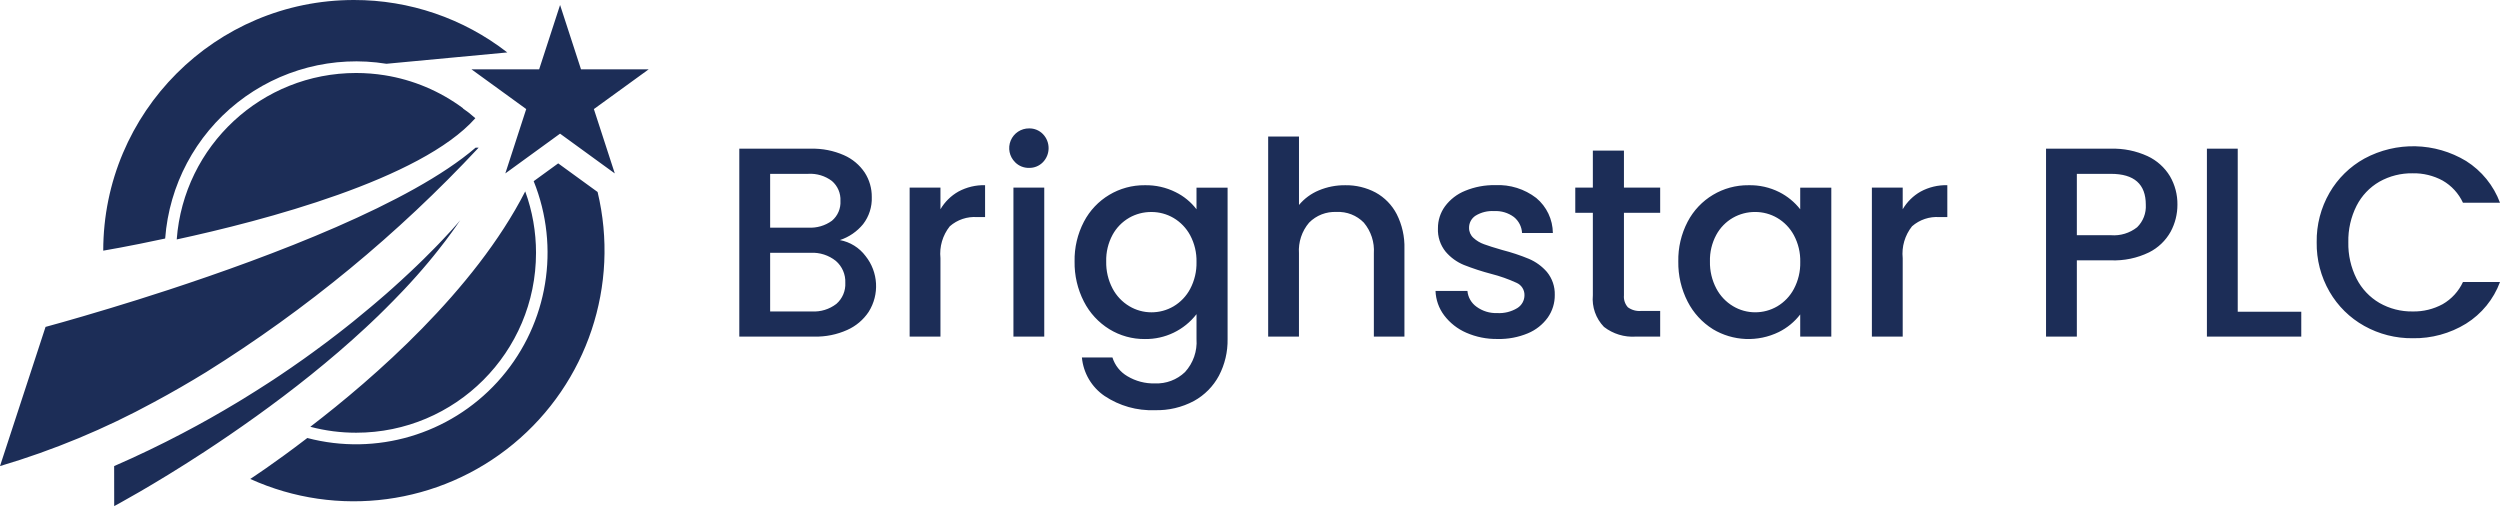
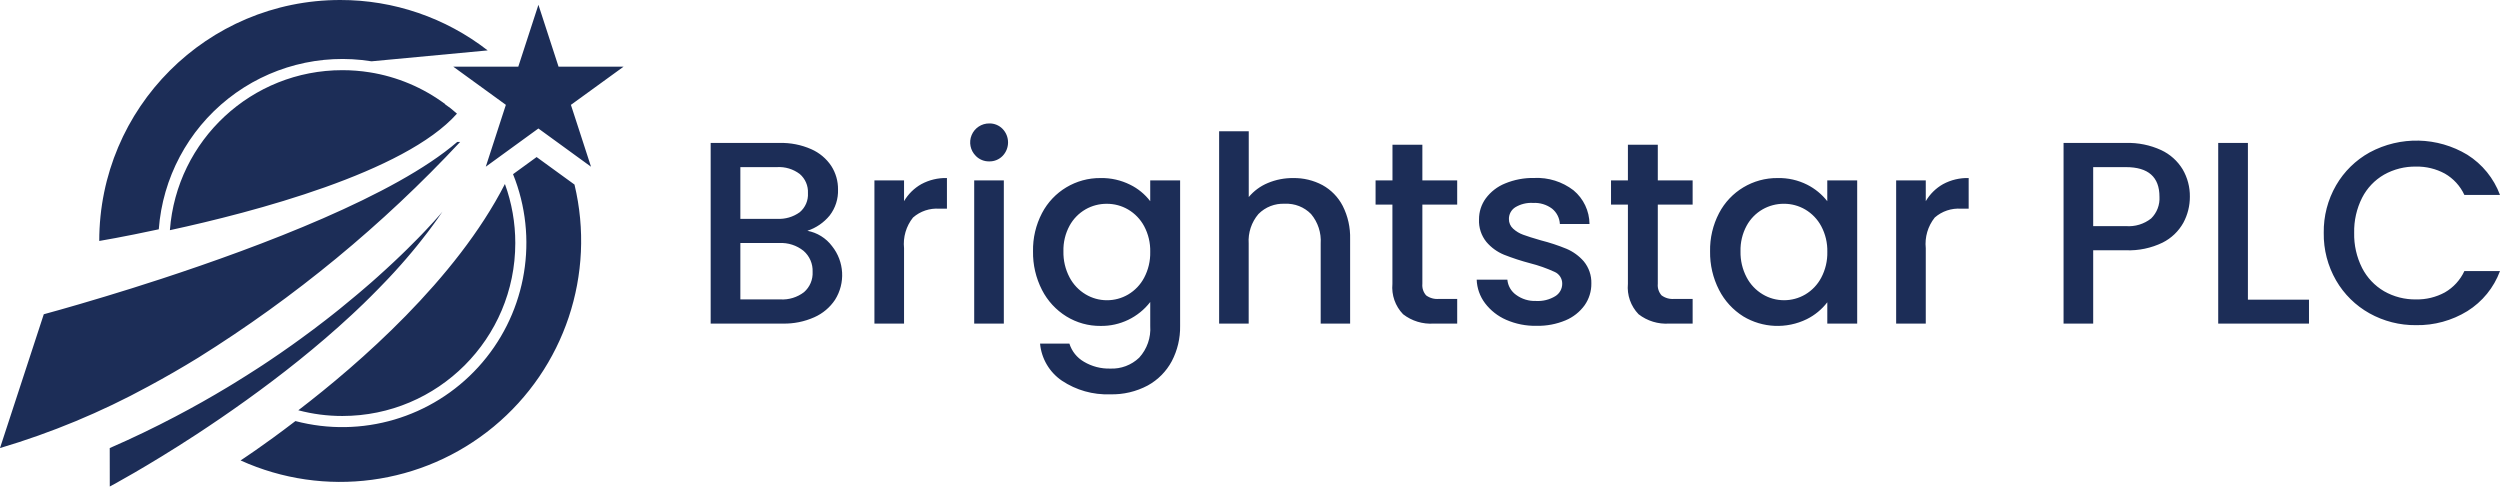
- <svg xmlns="http://www.w3.org/2000/svg" width="286.635" height="58.029" viewBox="0 0 286.635 58.029">
-   <path id="main-logo" d="M13.087,53.439c2.742-1.193,5.349-2.452,7.818-3.751,2.193-1.148,4.28-2.33,6.255-3.521q.387-.232.766-.465.743-.455,1.461-.911c.1-.061.2-.125.294-.188q.512-.324,1.012-.647c.088-.058.176-.116.262-.17l.023-.015.152-.1.009-.005.164-.105-.006,0,.006,0,0,0,0,0c.024-.017.049-.032.072-.048.067-.043.133-.088.2-.134l.481-.319q1.389-.93,2.688-1.853c.069-.051.139-.1.21-.149.113-.083.224-.161.337-.244.194-.136.386-.276.578-.416q1.548-1.121,2.958-2.218c.091-.069.179-.139.267-.21.037-.031.073-.058.11-.085.175-.137.349-.271.519-.408l.726-.577c.136-.109.27-.219.4-.328q.8-.648,1.546-1.276c.167-.139.331-.276.492-.413l.373-.319c.125-.107.247-.213.368-.316L44,33.928c.1-.088.207-.179.31-.267l-.038.032.053-.047.028-.024q.173-.155.346-.307c.116-.1.225-.2.338-.3s.221-.2.331-.3c.221-.194.435-.389.643-.583.313-.285.617-.568.909-.842.146-.133.292-.27.431-.407.046-.042.094-.086.139-.134l.008-.006.268-.255-.224.216.224-.216.267-.258q.169-.159.328-.319c.067-.064.133-.131.2-.194.458-.455.884-.881,1.273-1.276.152-.155.3-.3.437-.449s.285-.3.416-.437c.068-.07.134-.14.194-.207.319-.337.6-.638.836-.9.054-.061.109-.119.158-.176.212-.237.391-.437.532-.6a.441.441,0,0,1,.036-.042.277.277,0,0,0,.031-.037l.009-.009c.018-.021.037-.042.051-.06s.043-.049.061-.073c.042-.046.076-.086.1-.119a1.2,1.2,0,0,1,.082-.1q-.278.41-.565.82l-.119.167c-.112.161-.224.319-.343.477-.155.216-.313.428-.474.641-.076.1-.155.21-.233.313-.112.149-.229.3-.347.446-.161.212-.325.422-.492.632s-.334.419-.5.625c-.155.188-.31.38-.468.568l-.1.122c-.21.253-.422.5-.638.751-.018.022-.033.042-.051.061-.219.252-.437.5-.659.753q-.4.446-.8.886c-.174.188-.344.374-.52.559-.027.031-.058.061-.085.092-.073.078-.149.16-.228.239s-.134.143-.207.216c-.274.288-.55.577-.833.862-.3.313-.613.623-.923.93-.246.247-.5.492-.747.735a.928.928,0,0,0-.073.073c-.095.091-.188.183-.285.27-.192.185-.386.368-.58.554l-.583.546c-.51.474-1.027.945-1.546,1.407s-1.042.921-1.568,1.373-1.05.9-1.58,1.333-1.054.869-1.582,1.294c-2.114,1.7-4.223,3.284-6.258,4.745-2.09,1.5-4.1,2.868-5.951,4.08-6.006,3.925-10.346,6.224-10.346,6.224Zm15.607,1.473s2.659-1.716,6.54-4.693a21.962,21.962,0,0,0,26.23-28.728c-.087-.243-.179-.48-.276-.717L64,18.731l2.743,1.993,1.774,1.288a28.753,28.753,0,0,1-39.828,32.9ZM5.222,37.48S8.135,36.7,12.6,35.347c1.968-.595,4.237-1.3,6.689-2.105,11.783-3.864,27.832-9.923,35.243-16.312h.347A154.945,154.945,0,0,1,23.648,42.656c-1.931,1.185-3.928,2.339-5.975,3.439A90.979,90.979,0,0,1,0,53.439ZM35.578,48.932c7.181-5.5,18.819-15.587,24.642-26.987a20.559,20.559,0,0,1,1.237,7.044h0a20.625,20.625,0,0,1-20.62,20.624A20.411,20.411,0,0,1,35.578,48.932ZM126.644,45.4a6.005,6.005,0,0,1-2.6-4.418h3.5a3.8,3.8,0,0,0,1.721,2.155,5.821,5.821,0,0,0,3.146.822,4.7,4.7,0,0,0,3.456-1.3,5.085,5.085,0,0,0,1.318-3.782V36.02a7.344,7.344,0,0,1-5.921,2.852,7.644,7.644,0,0,1-4.076-1.131,7.979,7.979,0,0,1-2.914-3.162,9.732,9.732,0,0,1-1.069-4.6,9.458,9.458,0,0,1,1.069-4.558,7.794,7.794,0,0,1,6.99-4.185,7.572,7.572,0,0,1,3.519.791,6.752,6.752,0,0,1,2.4,1.968v-2.48h3.565v17.36a8.724,8.724,0,0,1-.992,4.2,7.168,7.168,0,0,1-2.867,2.9,9,9,0,0,1-4.479,1.054A9.724,9.724,0,0,1,126.644,45.4Zm2.821-20.429a5.033,5.033,0,0,0-1.906,1.953,6.094,6.094,0,0,0-.728,3.054,6.359,6.359,0,0,0,.728,3.1,5.148,5.148,0,0,0,1.922,2.03,4.924,4.924,0,0,0,2.526.7,4.979,4.979,0,0,0,2.542-.682,5.086,5.086,0,0,0,1.907-2,6.282,6.282,0,0,0,.728-3.085,6.2,6.2,0,0,0-.728-3.069,5.115,5.115,0,0,0-1.907-1.984,4.988,4.988,0,0,0-2.542-.682A5.079,5.079,0,0,0,129.464,24.969ZM31.307,43.554l0,0Zm165.086-5.813a8.028,8.028,0,0,1-2.9-3.162,9.732,9.732,0,0,1-1.069-4.6,9.458,9.458,0,0,1,1.069-4.558,7.794,7.794,0,0,1,6.991-4.185,7.452,7.452,0,0,1,3.518.791,7.13,7.13,0,0,1,2.4,1.968v-2.48h3.565V38.593h-3.565V36.051a7.02,7.02,0,0,1-2.45,2.015,7.927,7.927,0,0,1-7.564-.326Zm2.294-12.772a5.021,5.021,0,0,0-1.906,1.953,6.1,6.1,0,0,0-.729,3.054,6.359,6.359,0,0,0,.729,3.1,5.139,5.139,0,0,0,1.922,2.03,4.927,4.927,0,0,0,2.526.7,4.982,4.982,0,0,0,2.542-.682,5.09,5.09,0,0,0,1.906-2,6.273,6.273,0,0,0,.729-3.085,6.185,6.185,0,0,0-.729-3.069,5.12,5.12,0,0,0-1.906-1.984,4.991,4.991,0,0,0-2.542-.682A5.073,5.073,0,0,0,198.688,24.969ZM168.106,38.144a6.351,6.351,0,0,1-2.526-1.985,4.944,4.944,0,0,1-.992-2.805h3.658a2.5,2.5,0,0,0,1.039,1.813,3.77,3.77,0,0,0,2.371.728,3.99,3.99,0,0,0,2.309-.573,1.73,1.73,0,0,0,.822-1.472,1.51,1.51,0,0,0-.914-1.426,17.063,17.063,0,0,0-2.9-1.023,27.74,27.74,0,0,1-3.131-1.023,5.484,5.484,0,0,1-2.092-1.518,3.98,3.98,0,0,1-.884-2.7,4.208,4.208,0,0,1,.806-2.5,5.364,5.364,0,0,1,2.309-1.782,8.614,8.614,0,0,1,3.456-.652,7.143,7.143,0,0,1,4.7,1.472,5.29,5.29,0,0,1,1.906,4.015h-3.534a2.516,2.516,0,0,0-.93-1.829,3.479,3.479,0,0,0-2.264-.682,3.674,3.674,0,0,0-2.138.527,1.634,1.634,0,0,0-.744,1.395,1.512,1.512,0,0,0,.5,1.148,3.536,3.536,0,0,0,1.21.728q.713.265,2.108.667A22.9,22.9,0,0,1,175.3,29.68a5.684,5.684,0,0,1,2.061,1.5,3.979,3.979,0,0,1,.9,2.635,4.42,4.42,0,0,1-.806,2.6,5.337,5.337,0,0,1-2.278,1.8,8.495,8.495,0,0,1-3.457.651A8.618,8.618,0,0,1,168.106,38.144Zm102.967-.775a10.514,10.514,0,0,1-3.983-3.922,11,11,0,0,1-1.473-5.673,11,11,0,0,1,1.473-5.673,10.479,10.479,0,0,1,4-3.922,11.758,11.758,0,0,1,11.656.279,9.628,9.628,0,0,1,3.891,4.79h-4.247a5.693,5.693,0,0,0-2.325-2.542,6.9,6.9,0,0,0-3.442-.837,7.526,7.526,0,0,0-3.812.96,6.688,6.688,0,0,0-2.62,2.759,8.87,8.87,0,0,0-.946,4.185,8.87,8.87,0,0,0,.946,4.185,6.794,6.794,0,0,0,2.62,2.775,7.428,7.428,0,0,0,3.812.977,6.9,6.9,0,0,0,3.442-.837,5.7,5.7,0,0,0,2.325-2.542h4.247a9.541,9.541,0,0,1-3.891,4.775,11.319,11.319,0,0,1-6.123,1.674A11.141,11.141,0,0,1,271.073,37.369Zm-18.042,1.224V17.048h3.534V35.741h7.285v2.852Zm-18.445,0V17.048h7.439a9.4,9.4,0,0,1,4.2.852,5.922,5.922,0,0,1,2.573,2.31,6.318,6.318,0,0,1,.853,3.254,6.5,6.5,0,0,1-.776,3.1,5.811,5.811,0,0,1-2.479,2.372,9.21,9.21,0,0,1-4.371.914h-3.906v8.742Zm3.533-11.625h3.906a4.3,4.3,0,0,0,3.007-.914,3.344,3.344,0,0,0,.993-2.588q0-3.534-4-3.533h-3.906Zm-23.5,11.625V21.512h3.534v2.48a5.542,5.542,0,0,1,2.062-2.03,6.091,6.091,0,0,1,3.053-.729v3.658h-.9a4.3,4.3,0,0,0-3.146,1.054,5.04,5.04,0,0,0-1.069,3.658v8.99Zm-27.063,0a5.374,5.374,0,0,1-3.658-1.116,4.6,4.6,0,0,1-1.271-3.627V24.4h-2.015V21.512h2.015V17.265h3.565v4.247h4.154V24.4h-4.154V33.85a1.815,1.815,0,0,0,.449,1.38,2.235,2.235,0,0,0,1.535.419h2.17v2.945Zm-30.038,0V29.045a4.956,4.956,0,0,0-1.148-3.518,4.081,4.081,0,0,0-3.131-1.225,4.133,4.133,0,0,0-3.146,1.225,4.915,4.915,0,0,0-1.162,3.518v9.548H145.4V15.653h3.534V23.5a5.911,5.911,0,0,1,2.278-1.674,7.607,7.607,0,0,1,3.023-.589,7.166,7.166,0,0,1,3.488.837,5.959,5.959,0,0,1,2.417,2.48,8.268,8.268,0,0,1,.884,3.968V38.593Zm-41.324,0V21.512h3.534V38.593Zm-11.9,0V21.512h3.533v2.48a5.542,5.542,0,0,1,2.062-2.03,6.1,6.1,0,0,1,3.054-.729v3.658h-.9a4.3,4.3,0,0,0-3.146,1.054,5.036,5.036,0,0,0-1.07,3.658v8.99Zm-19.53,0V17.048h8.214a8.823,8.823,0,0,1,3.783.744,5.55,5.55,0,0,1,2.387,2,5.083,5.083,0,0,1,.805,2.805,4.8,4.8,0,0,1-.992,3.1,5.77,5.77,0,0,1-2.666,1.829,4.762,4.762,0,0,1,2.945,1.83,5.531,5.531,0,0,1,.356,6.4,5.771,5.771,0,0,1-2.464,2.077,8.707,8.707,0,0,1-3.751.76ZM88.3,35.71h4.774a4.224,4.224,0,0,0,2.821-.868,3,3,0,0,0,1.023-2.417,3.137,3.137,0,0,0-1.085-2.511,4.275,4.275,0,0,0-2.883-.931H88.3Zm0-9.61h4.371a4.2,4.2,0,0,0,2.713-.79,2.763,2.763,0,0,0,.977-2.279,2.819,2.819,0,0,0-.977-2.279,4.092,4.092,0,0,0-2.713-.821H88.3ZM44.27,33.692l-.1.081ZM40.578,0A28.589,28.589,0,0,1,58.163,6.012l-13.852,1.3h-.006A21.952,21.952,0,0,0,18.937,27.348c-4.262.921-7.1,1.391-7.1,1.391A28.741,28.741,0,0,1,40.578,0Zm.255,8.369a20.68,20.68,0,0,1,3.265.258H44.1a20.469,20.469,0,0,1,9,3.793h-.042l.7.508c.252.2.5.41.742.625h0c-6.23,7.026-24.332,11.757-34.238,13.9A20.623,20.623,0,0,1,40.833,8.369ZM68.768,18.636l-1.813-1.319-2.743-1.993-4.173,3.032-.923.671-1.179.856,1.051-3.235.41-1.267.935-2.876-1.589-1.155-4.687-3.4h7.758l2.4-7.379,2.4,7.379h7.759l-4.687,3.4L68.09,12.506l.857,2.633,1.541,4.745Zm47.615-.039a2.263,2.263,0,0,1,1.612-3.875,2.155,2.155,0,0,1,1.581.651,2.322,2.322,0,0,1,0,3.224,2.152,2.152,0,0,1-1.581.652A2.186,2.186,0,0,1,116.383,18.6Z" fill="#1c2d57" />
+ <svg xmlns="http://www.w3.org/2000/svg" width="298.166" height="58.029" viewBox="0 0 298.166 58.029">
+   <path id="main-logo" d="M13.087,53.439c2.742-1.193,5.349-2.452,7.818-3.751,2.193-1.148,4.28-2.33,6.255-3.521q.387-.232.766-.465.743-.455,1.461-.911c.1-.061.2-.125.294-.188q.512-.324,1.012-.647c.088-.058.176-.116.262-.17l.023-.015.152-.1.009-.005.164-.105-.006,0,.006,0,0,0,0,0c.024-.017.049-.032.072-.048.067-.043.133-.088.2-.134l.481-.319q1.389-.93,2.688-1.853c.069-.051.139-.1.21-.149.113-.083.224-.161.337-.244.194-.136.386-.276.578-.416q1.548-1.121,2.958-2.218c.091-.069.179-.139.267-.21.037-.031.073-.058.11-.085.175-.137.349-.271.519-.408l.726-.577c.136-.109.27-.219.4-.328q.8-.648,1.546-1.276c.167-.139.331-.276.492-.413l.373-.319c.125-.107.247-.213.368-.316L44,33.928c.1-.088.207-.179.31-.267l-.038.032.053-.047.028-.024q.173-.155.346-.307c.116-.1.225-.2.338-.3s.221-.2.331-.3c.221-.194.435-.389.643-.583.313-.285.617-.568.909-.842.146-.133.292-.27.431-.407.046-.042.094-.086.139-.134l.008-.006.268-.255-.224.216.224-.216.267-.258q.169-.159.328-.319c.067-.064.133-.131.2-.194.458-.455.884-.881,1.273-1.276.152-.155.3-.3.437-.449s.285-.3.416-.437c.068-.07.134-.14.194-.207.319-.337.6-.638.836-.9.054-.061.109-.119.158-.176.212-.237.391-.437.532-.6a.441.441,0,0,1,.036-.042.277.277,0,0,0,.031-.037l.009-.009c.018-.021.037-.042.051-.06s.043-.049.061-.073c.042-.046.076-.086.1-.119a1.2,1.2,0,0,1,.082-.1q-.278.41-.565.82l-.119.167c-.112.161-.224.319-.343.477-.155.216-.313.428-.474.641-.076.1-.155.21-.233.313-.112.149-.229.3-.347.446-.161.212-.325.422-.492.632s-.334.419-.5.625c-.155.188-.31.38-.468.568l-.1.122c-.21.253-.422.5-.638.751-.018.022-.033.042-.051.061-.219.252-.437.5-.659.753q-.4.446-.8.886c-.174.188-.344.374-.52.559-.027.031-.058.061-.085.092-.073.078-.149.16-.228.239s-.134.143-.207.216c-.274.288-.55.577-.833.862-.3.313-.613.623-.923.93-.246.247-.5.492-.747.735a.928.928,0,0,0-.073.073c-.095.091-.188.183-.285.27-.192.185-.386.368-.58.554l-.583.546c-.51.474-1.027.945-1.546,1.407s-1.042.921-1.568,1.373-1.05.9-1.58,1.333-1.054.869-1.582,1.294c-2.114,1.7-4.223,3.284-6.258,4.745-2.09,1.5-4.1,2.868-5.951,4.08-6.006,3.925-10.346,6.224-10.346,6.224Zm15.607,1.473s2.659-1.716,6.54-4.693a21.962,21.962,0,0,0,26.23-28.728c-.087-.243-.179-.48-.276-.717L64,18.731l2.743,1.993,1.774,1.288a28.753,28.753,0,0,1-39.828,32.9ZM5.222,37.48S8.135,36.7,12.6,35.347c1.968-.595,4.237-1.3,6.689-2.105,11.783-3.864,27.832-9.923,35.243-16.312h.347A154.945,154.945,0,0,1,23.648,42.656c-1.931,1.185-3.928,2.339-5.975,3.439A90.979,90.979,0,0,1,0,53.439ZM35.578,48.932c7.181-5.5,18.819-15.587,24.642-26.987a20.559,20.559,0,0,1,1.237,7.044h0a20.625,20.625,0,0,1-20.62,20.624A20.411,20.411,0,0,1,35.578,48.932ZM126.644,45.4a6.005,6.005,0,0,1-2.6-4.418h3.5a3.8,3.8,0,0,0,1.721,2.155,5.821,5.821,0,0,0,3.146.822,4.7,4.7,0,0,0,3.456-1.3,5.085,5.085,0,0,0,1.318-3.782V36.02a7.344,7.344,0,0,1-5.921,2.852,7.644,7.644,0,0,1-4.076-1.131,7.979,7.979,0,0,1-2.914-3.162,9.732,9.732,0,0,1-1.069-4.6,9.458,9.458,0,0,1,1.069-4.558,7.794,7.794,0,0,1,6.99-4.185,7.572,7.572,0,0,1,3.519.791,6.752,6.752,0,0,1,2.4,1.968v-2.48h3.565v17.36a8.724,8.724,0,0,1-.992,4.2,7.168,7.168,0,0,1-2.867,2.9,9,9,0,0,1-4.479,1.054A9.724,9.724,0,0,1,126.644,45.4Zm2.821-20.429a5.033,5.033,0,0,0-1.906,1.953,6.094,6.094,0,0,0-.728,3.054,6.359,6.359,0,0,0,.728,3.1,5.148,5.148,0,0,0,1.922,2.03,4.924,4.924,0,0,0,2.526.7,4.979,4.979,0,0,0,2.542-.682,5.086,5.086,0,0,0,1.907-2,6.282,6.282,0,0,0,.728-3.085,6.2,6.2,0,0,0-.728-3.069,5.115,5.115,0,0,0-1.907-1.984,4.988,4.988,0,0,0-2.542-.682A5.079,5.079,0,0,0,129.464,24.969ZM31.307,43.554l0,0Zm176.618-5.813a8.019,8.019,0,0,1-2.9-3.162,9.732,9.732,0,0,1-1.07-4.6,9.459,9.459,0,0,1,1.07-4.558,7.794,7.794,0,0,1,6.99-4.185,7.447,7.447,0,0,1,3.518.791,7.129,7.129,0,0,1,2.4,1.968v-2.48H221.5V38.593h-3.565V36.051a7.025,7.025,0,0,1-2.449,2.015,7.929,7.929,0,0,1-7.564-.326Zm2.294-12.772a5.027,5.027,0,0,0-1.906,1.953,6.1,6.1,0,0,0-.729,3.054,6.359,6.359,0,0,0,.729,3.1,5.139,5.139,0,0,0,1.921,2.03,4.928,4.928,0,0,0,2.527.7,4.979,4.979,0,0,0,2.542-.682,5.078,5.078,0,0,0,1.906-2,6.273,6.273,0,0,0,.729-3.085,6.185,6.185,0,0,0-.729-3.069,5.107,5.107,0,0,0-1.906-1.984,4.988,4.988,0,0,0-2.542-.682A5.076,5.076,0,0,0,210.219,24.969ZM179.638,38.144a6.338,6.338,0,0,1-2.526-1.985,4.945,4.945,0,0,1-.993-2.805h3.659a2.493,2.493,0,0,0,1.039,1.813,3.767,3.767,0,0,0,2.372.728,3.994,3.994,0,0,0,2.309-.573,1.732,1.732,0,0,0,.822-1.472,1.511,1.511,0,0,0-.915-1.426,17.034,17.034,0,0,0-2.9-1.023,27.8,27.8,0,0,1-3.131-1.023,5.484,5.484,0,0,1-2.093-1.518,3.984,3.984,0,0,1-.884-2.7,4.207,4.207,0,0,1,.806-2.5,5.363,5.363,0,0,1,2.309-1.782,8.619,8.619,0,0,1,3.457-.652,7.14,7.14,0,0,1,4.7,1.472,5.29,5.29,0,0,1,1.906,4.015H186.04a2.517,2.517,0,0,0-.931-1.829,3.478,3.478,0,0,0-2.263-.682,3.676,3.676,0,0,0-2.139.527,1.634,1.634,0,0,0-.744,1.395,1.51,1.51,0,0,0,.5,1.148,3.533,3.533,0,0,0,1.209.728q.713.265,2.108.667a22.861,22.861,0,0,1,3.054,1.007,5.684,5.684,0,0,1,2.061,1.5,3.979,3.979,0,0,1,.9,2.635,4.419,4.419,0,0,1-.805,2.6,5.34,5.34,0,0,1-2.279,1.8,8.493,8.493,0,0,1-3.456.651A8.612,8.612,0,0,1,179.638,38.144ZM282.6,37.369a10.521,10.521,0,0,1-3.983-3.922,11,11,0,0,1-1.472-5.673,11,11,0,0,1,1.472-5.673,10.491,10.491,0,0,1,4-3.922,11.758,11.758,0,0,1,11.656.279,9.619,9.619,0,0,1,3.891,4.79h-4.247a5.694,5.694,0,0,0-2.325-2.542,6.9,6.9,0,0,0-3.441-.837,7.527,7.527,0,0,0-3.813.96,6.694,6.694,0,0,0-2.62,2.759,8.869,8.869,0,0,0-.945,4.185,8.869,8.869,0,0,0,.945,4.185,6.8,6.8,0,0,0,2.62,2.775,7.429,7.429,0,0,0,3.813.977,6.9,6.9,0,0,0,3.441-.837,5.7,5.7,0,0,0,2.325-2.542h4.247a9.532,9.532,0,0,1-3.891,4.775,11.318,11.318,0,0,1-6.122,1.674A11.142,11.142,0,0,1,282.6,37.369Zm-18.042,1.224V17.048H268.1V35.741h7.285v2.852Zm-18.445,0V17.048h7.44a9.4,9.4,0,0,1,4.2.852,5.932,5.932,0,0,1,2.573,2.31,6.326,6.326,0,0,1,.852,3.254,6.51,6.51,0,0,1-.775,3.1,5.813,5.813,0,0,1-2.48,2.372,9.209,9.209,0,0,1-4.37.914h-3.906v8.742Zm3.534-11.625h3.906a4.307,4.307,0,0,0,3.007-.914,3.347,3.347,0,0,0,.992-2.588q0-3.534-4-3.533h-3.906Zm-23.5,11.625V21.512h3.533v2.48a5.542,5.542,0,0,1,2.062-2.03,6.1,6.1,0,0,1,3.054-.729v3.658h-.9a4.3,4.3,0,0,0-3.146,1.054,5.036,5.036,0,0,0-1.07,3.658v8.99Zm-27.063,0a5.377,5.377,0,0,1-3.658-1.116,4.6,4.6,0,0,1-1.271-3.627V24.4h-2.015V21.512h2.015V17.265h3.565v4.247h4.154V24.4h-4.154V33.85a1.815,1.815,0,0,0,.45,1.38,2.233,2.233,0,0,0,1.535.419h2.17v2.945Zm-28.086,0a5.374,5.374,0,0,1-3.658-1.116,4.6,4.6,0,0,1-1.272-3.627V24.4H164.06V21.512h2.015V17.265h3.565v4.247h4.154V24.4H169.64V33.85a1.815,1.815,0,0,0,.45,1.38,2.234,2.234,0,0,0,1.535.419h2.17v2.945Zm-13.485,0V29.045a4.956,4.956,0,0,0-1.148-3.518,4.081,4.081,0,0,0-3.131-1.225,4.133,4.133,0,0,0-3.146,1.225,4.915,4.915,0,0,0-1.162,3.518v9.548H145.4V15.653h3.534V23.5a5.911,5.911,0,0,1,2.278-1.674,7.607,7.607,0,0,1,3.023-.589,7.166,7.166,0,0,1,3.488.837,5.959,5.959,0,0,1,2.417,2.48,8.268,8.268,0,0,1,.884,3.968V38.593Zm-41.324,0V21.512h3.534V38.593Zm-11.9,0V21.512h3.533v2.48a5.542,5.542,0,0,1,2.062-2.03,6.1,6.1,0,0,1,3.054-.729v3.658h-.9a4.3,4.3,0,0,0-3.146,1.054,5.036,5.036,0,0,0-1.07,3.658v8.99Zm-19.53,0V17.048h8.214a8.823,8.823,0,0,1,3.783.744,5.55,5.55,0,0,1,2.387,2,5.083,5.083,0,0,1,.805,2.805,4.8,4.8,0,0,1-.992,3.1,5.77,5.77,0,0,1-2.666,1.829,4.762,4.762,0,0,1,2.945,1.83,5.531,5.531,0,0,1,.356,6.4,5.771,5.771,0,0,1-2.464,2.077,8.707,8.707,0,0,1-3.751.76ZM88.3,35.71h4.774a4.224,4.224,0,0,0,2.821-.868,3,3,0,0,0,1.023-2.417,3.137,3.137,0,0,0-1.085-2.511,4.275,4.275,0,0,0-2.883-.931H88.3Zm0-9.61h4.371a4.2,4.2,0,0,0,2.713-.79,2.763,2.763,0,0,0,.977-2.279,2.819,2.819,0,0,0-.977-2.279,4.092,4.092,0,0,0-2.713-.821H88.3ZM44.27,33.692l-.1.081ZM40.578,0A28.589,28.589,0,0,1,58.163,6.012l-13.852,1.3h-.006A21.952,21.952,0,0,0,18.937,27.348c-4.262.921-7.1,1.391-7.1,1.391A28.741,28.741,0,0,1,40.578,0Zm.255,8.369a20.68,20.68,0,0,1,3.265.258H44.1a20.469,20.469,0,0,1,9,3.793h-.042l.7.508c.252.2.5.41.742.625h0c-6.23,7.026-24.332,11.757-34.238,13.9A20.623,20.623,0,0,1,40.833,8.369ZM68.768,18.636l-1.813-1.319-2.743-1.993-4.173,3.032-.923.671-1.179.856,1.051-3.235.41-1.267.935-2.876-1.589-1.155-4.687-3.4h7.758l2.4-7.379,2.4,7.379h7.759l-4.687,3.4L68.09,12.506l.857,2.633,1.541,4.745Zm47.615-.039a2.263,2.263,0,0,1,1.612-3.875,2.155,2.155,0,0,1,1.581.651,2.322,2.322,0,0,1,0,3.224,2.152,2.152,0,0,1-1.581.652A2.186,2.186,0,0,1,116.383,18.6Z" fill="#1c2d57" />
</svg>
